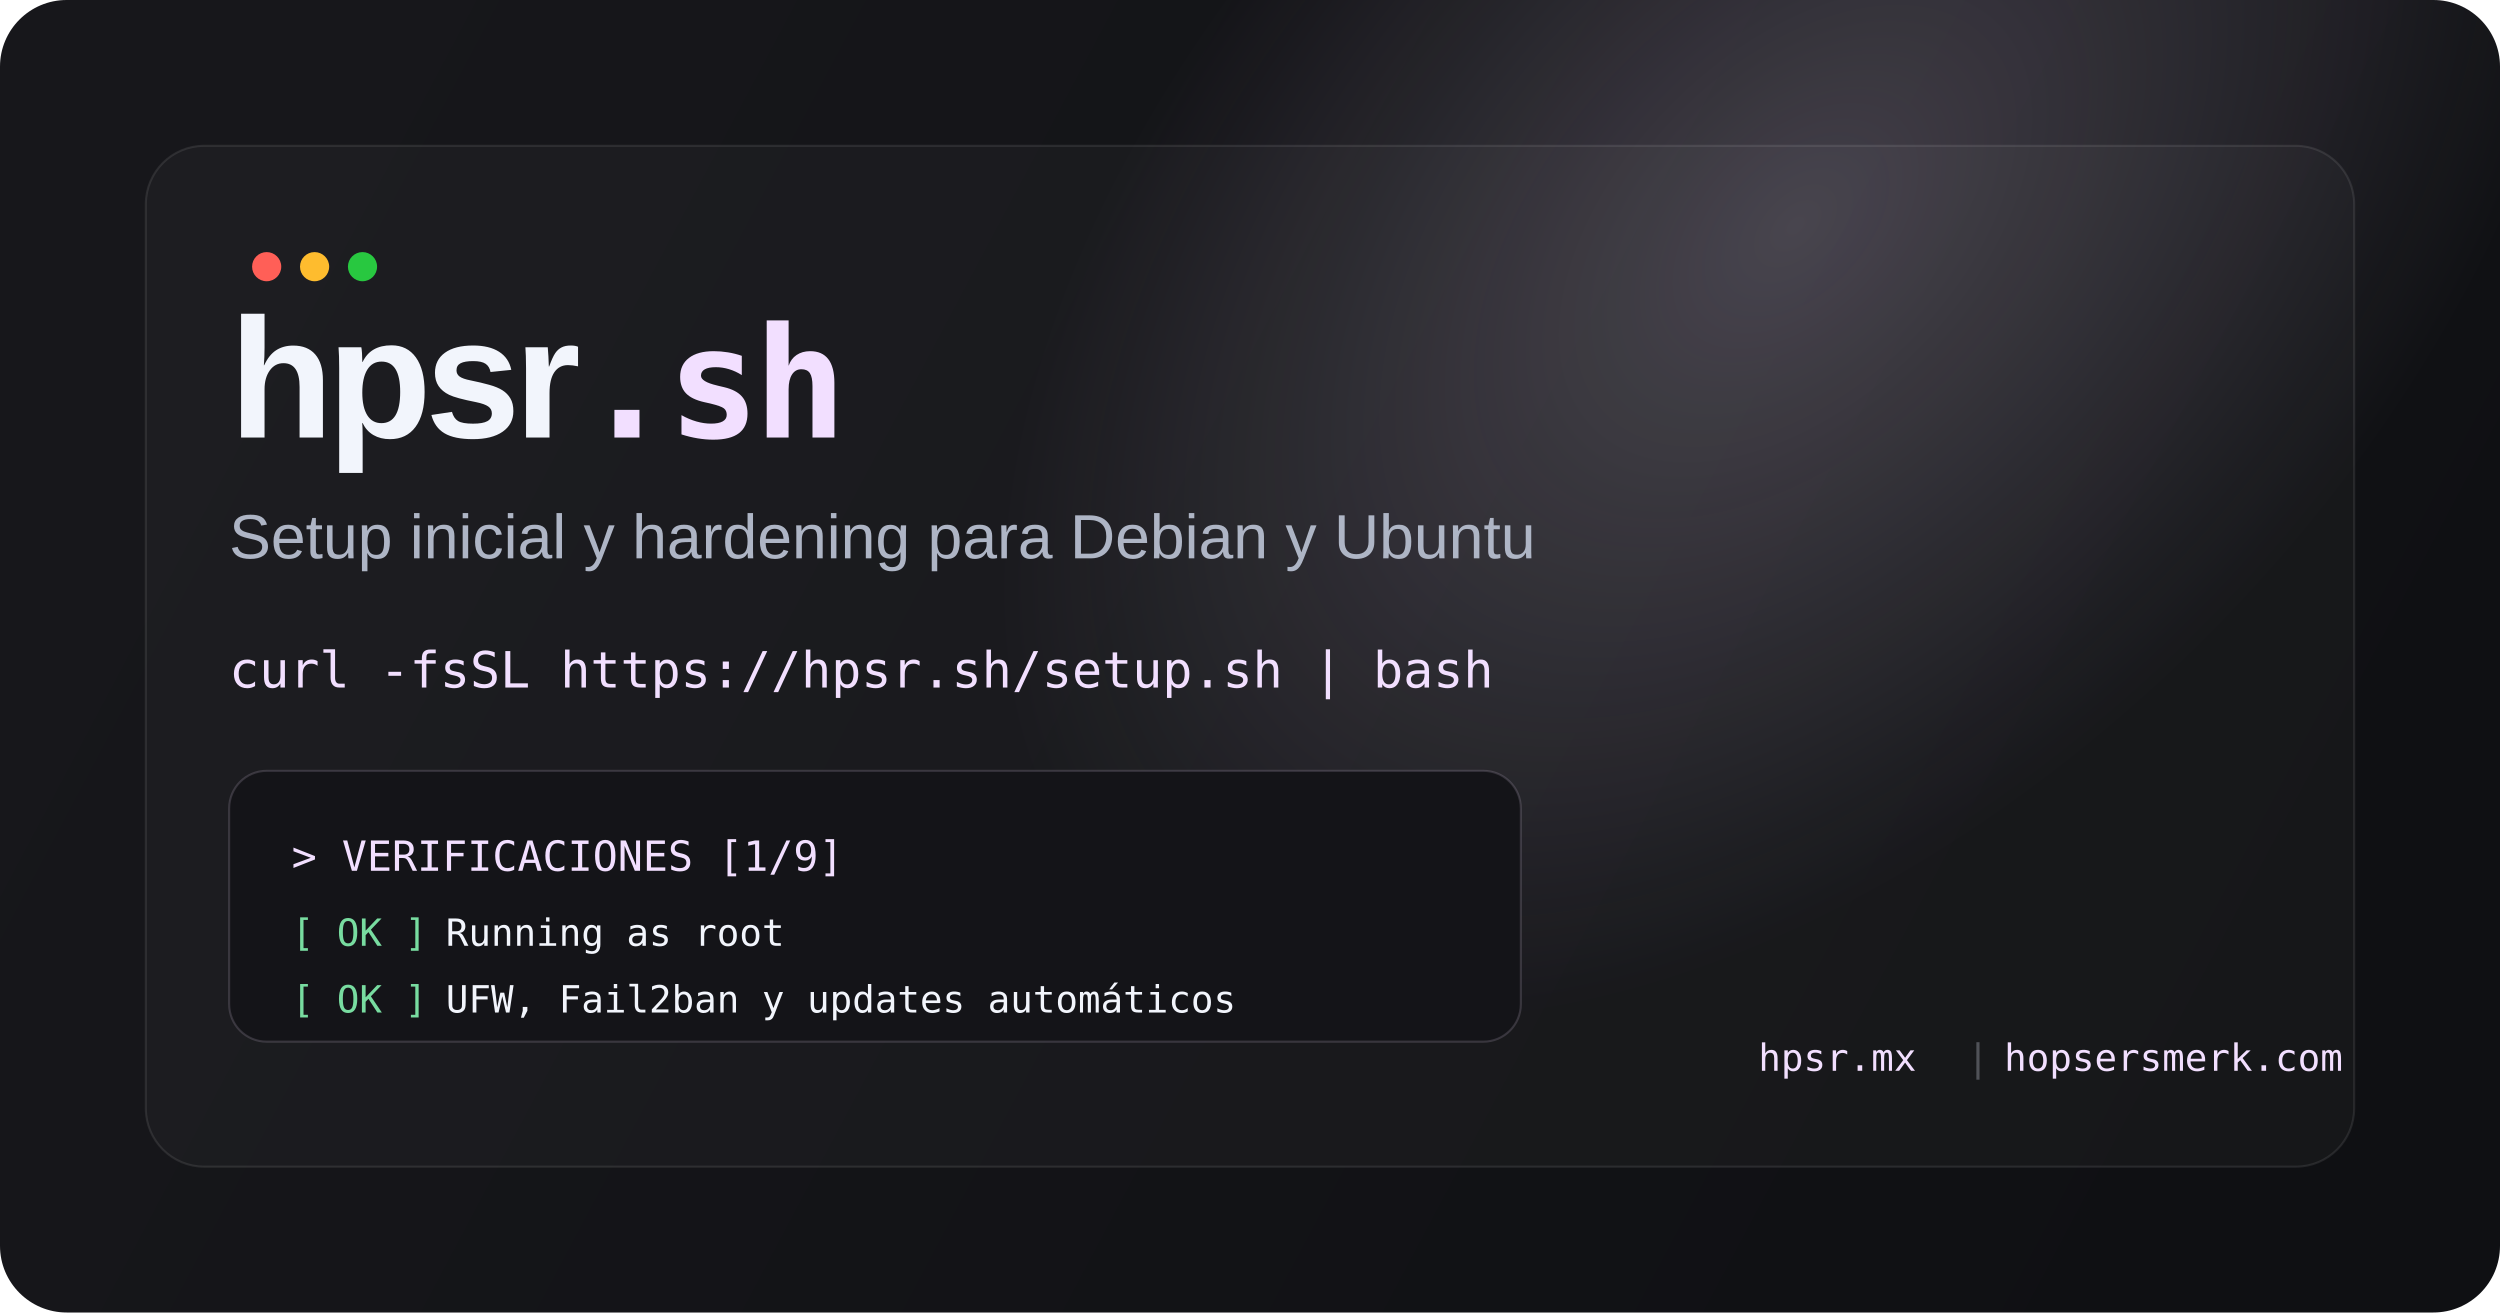
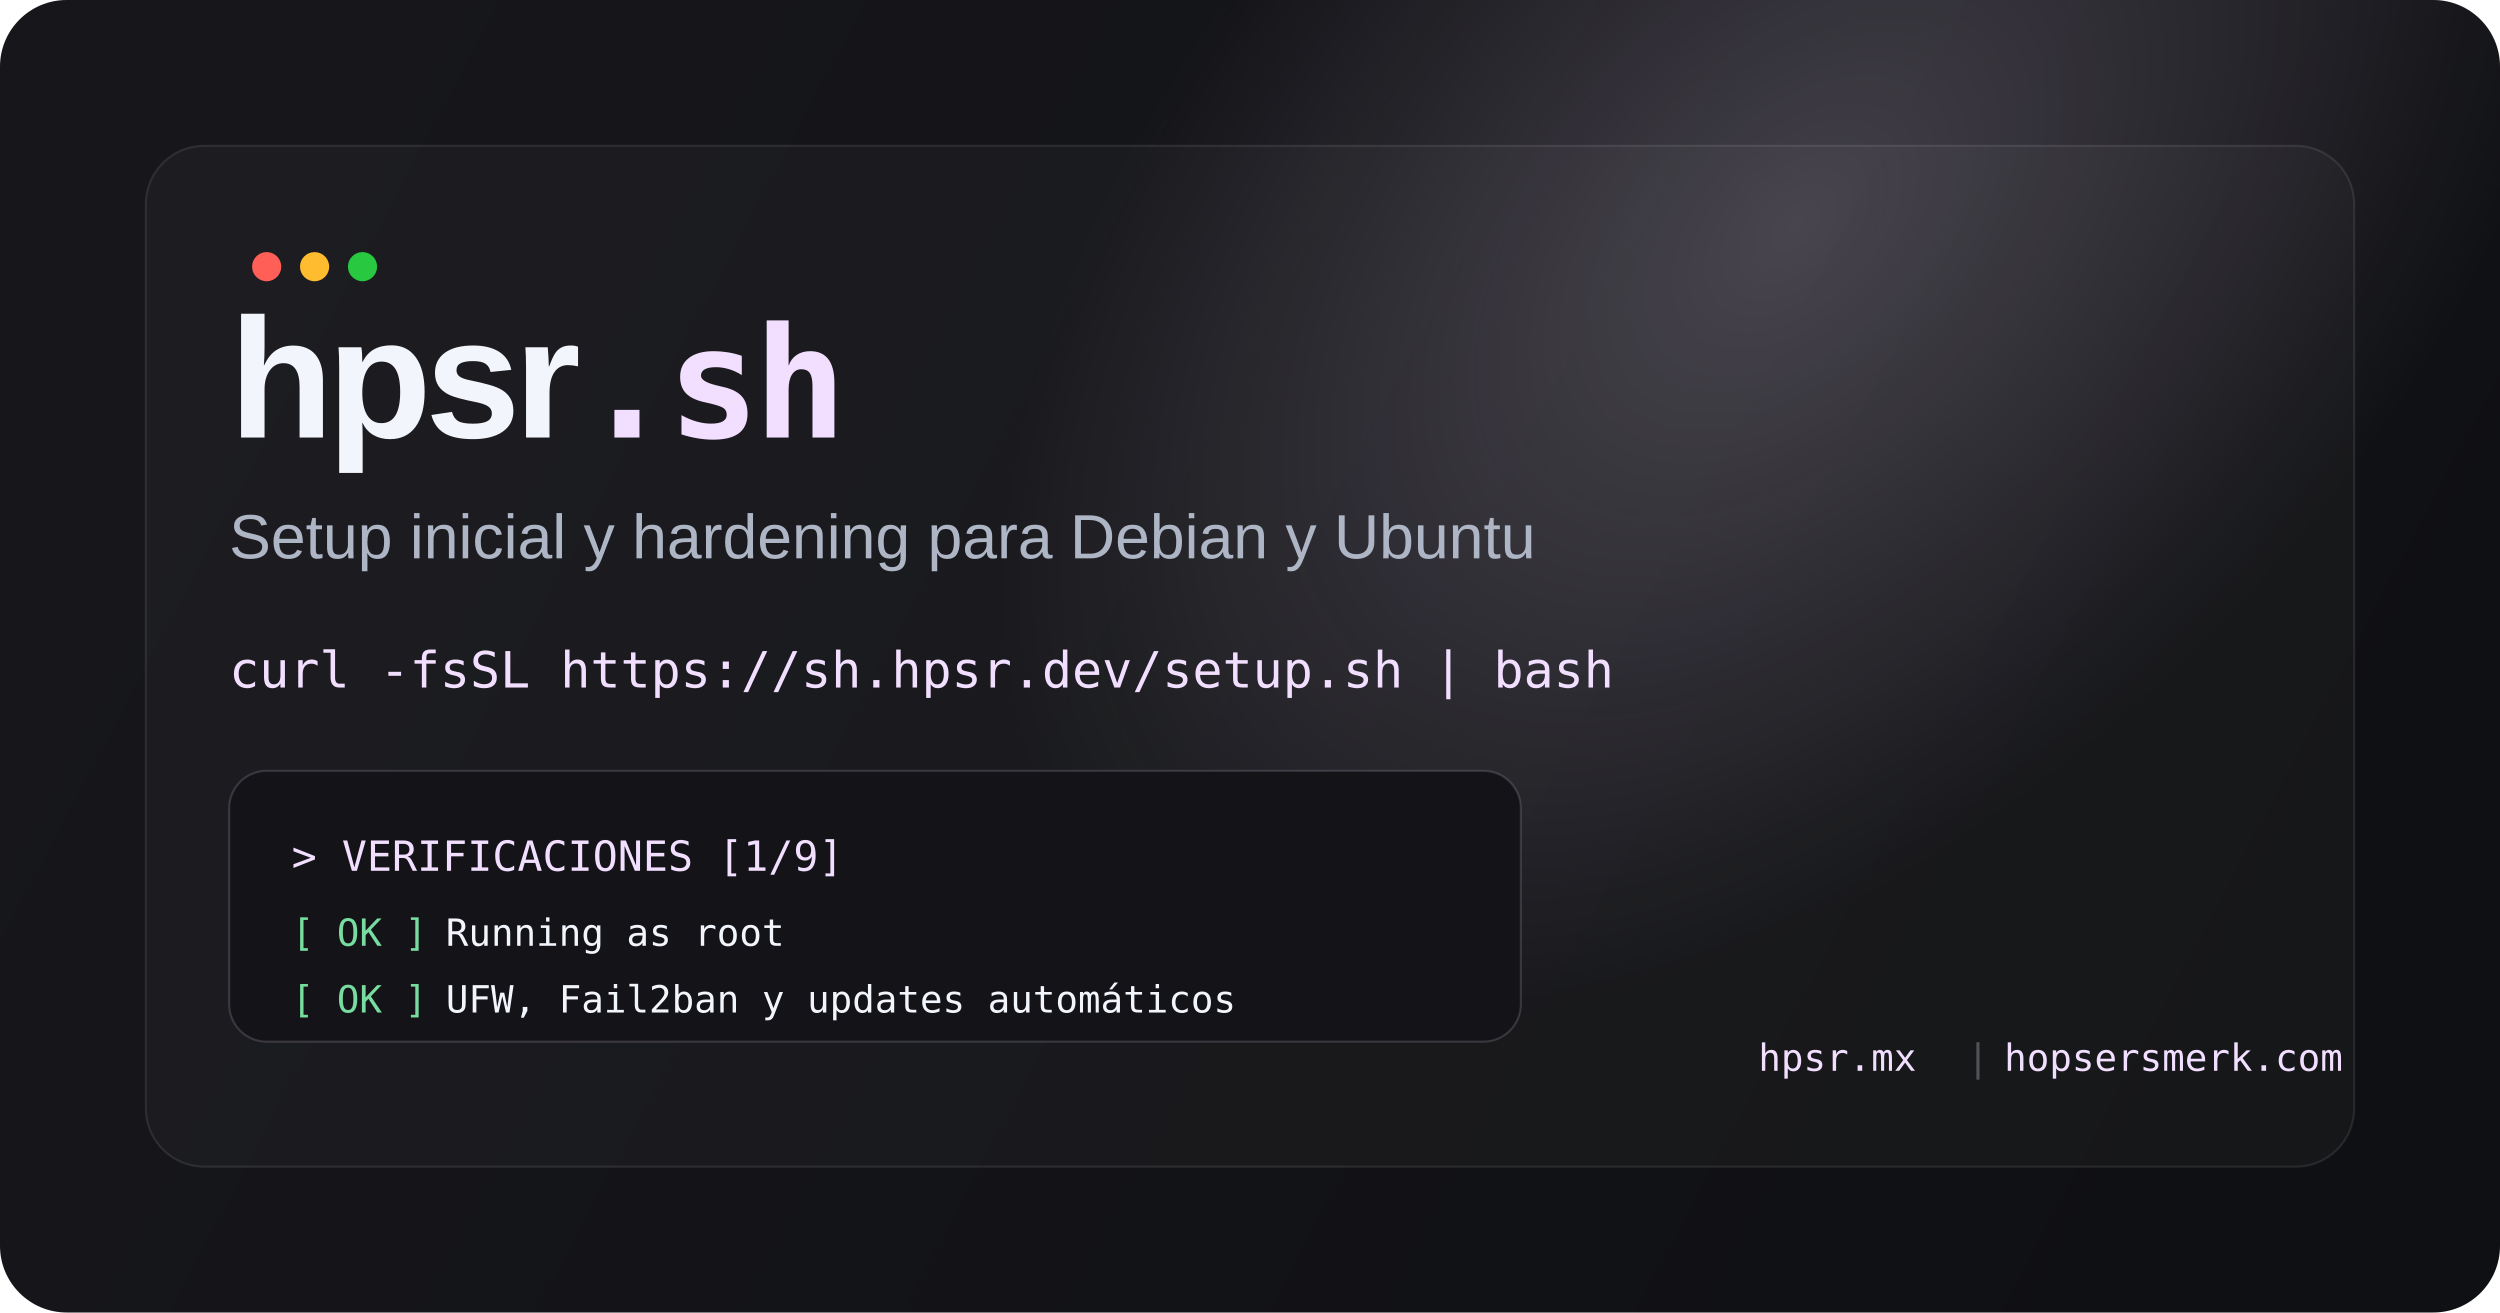
<svg xmlns="http://www.w3.org/2000/svg" width="1200" height="630" viewBox="0 0 1200 630" fill="none">
  <defs>
    <linearGradient id="bg" x1="120" y1="60" x2="1080" y2="570" gradientUnits="userSpaceOnUse">
      <stop stop-color="#17171b" />
      <stop offset="1" stop-color="#0f1013" />
    </linearGradient>
    <radialGradient id="glow" cx="0" cy="0" r="1" gradientUnits="userSpaceOnUse" gradientTransform="translate(860 110) rotate(135) scale(460 280)">
      <stop stop-color="#F2DFFF" stop-opacity="0.22" />
      <stop offset="1" stop-color="#F2DFFF" stop-opacity="0" />
    </radialGradient>
  </defs>
  <rect width="1200" height="630" rx="32" fill="url(#bg)" />
  <rect width="1200" height="630" rx="32" fill="url(#glow)" />
  <rect x="70" y="70" width="1060" height="490" rx="28" fill="rgba(255,255,255,0.03)" stroke="rgba(255,255,255,0.09)" />
  <circle cx="128" cy="128" r="7" fill="#FF5F57" />
  <circle cx="151" cy="128" r="7" fill="#FEBC2E" />
  <circle cx="174" cy="128" r="7" fill="#28C840" />
  <text x="110" y="210" fill="#F2F5FC" font-family="Urbanist, Arial, sans-serif" font-size="82" font-weight="700" letter-spacing="-3">hpsr<tspan fill="#F2DFFF" font-family="IBM Plex Mono, monospace" font-size="74">.sh</tspan>
  </text>
  <text x="110" y="268" fill="#AEB5C5" font-family="Urbanist, Arial, sans-serif" font-size="30" font-weight="500">Setup inicial y hardening para Debian y Ubuntu</text>
-   <text x="110" y="330" fill="#F2DFFF" font-family="IBM Plex Mono, monospace" font-size="24">curl -fsSL https://hpsr.sh/setup.sh | bash</text>
+   <text x="110" y="330" fill="#F2DFFF" font-family="IBM Plex Mono, monospace" font-size="24">curl -fsSL https://sh.hpsr.dev/setup.sh | bash</text>
  <rect x="110" y="370" width="620" height="130" rx="18" fill="#141418" stroke="rgba(242,223,255,0.16)" />
  <text x="140" y="418" fill="#F2DFFF" font-family="IBM Plex Mono, monospace" font-size="20">&gt; VERIFICACIONES [1/9]</text>
  <text x="140" y="454" fill="#78DCA0" font-family="IBM Plex Mono, monospace" font-size="18">[ OK ]</text>
  <text x="214" y="454" fill="#F2F5FC" font-family="IBM Plex Mono, monospace" font-size="18">Running as root</text>
  <text x="140" y="486" fill="#78DCA0" font-family="IBM Plex Mono, monospace" font-size="18">[ OK ]</text>
  <text x="214" y="486" fill="#F2F5FC" font-family="IBM Plex Mono, monospace" font-size="18">UFW, Fail2ban y updates automáticos</text>
  <text x="844" y="514" fill="#F2DFFF" font-family="IBM Plex Mono, monospace" font-size="18">hpsr.mx</text>
  <text x="944" y="514" fill="#505258" font-family="IBM Plex Mono, monospace" font-size="18">|</text>
  <text x="962" y="514" fill="#F2DFFF" font-family="IBM Plex Mono, monospace" font-size="18">hopsersmerk.com</text>
</svg>
